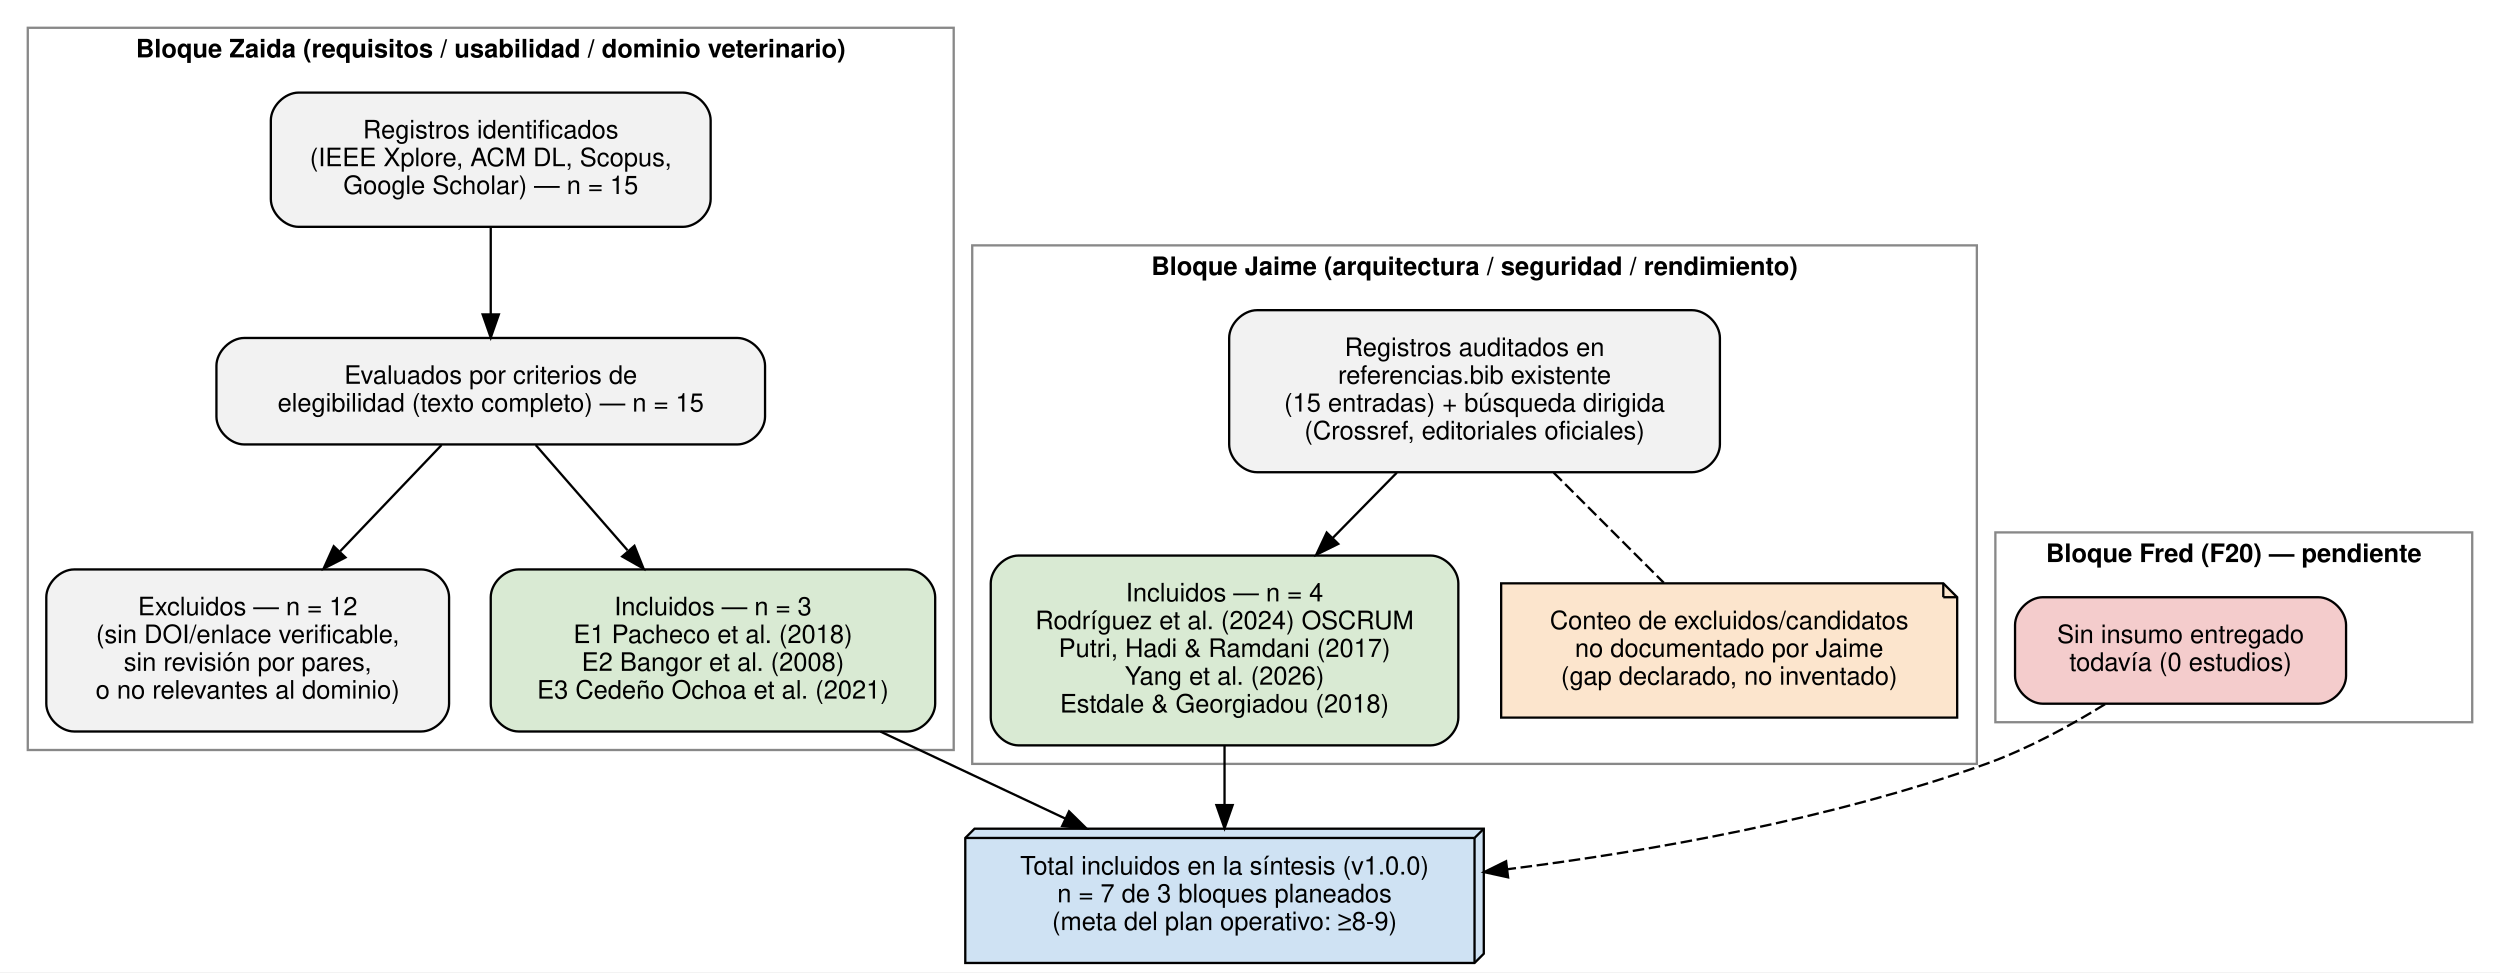
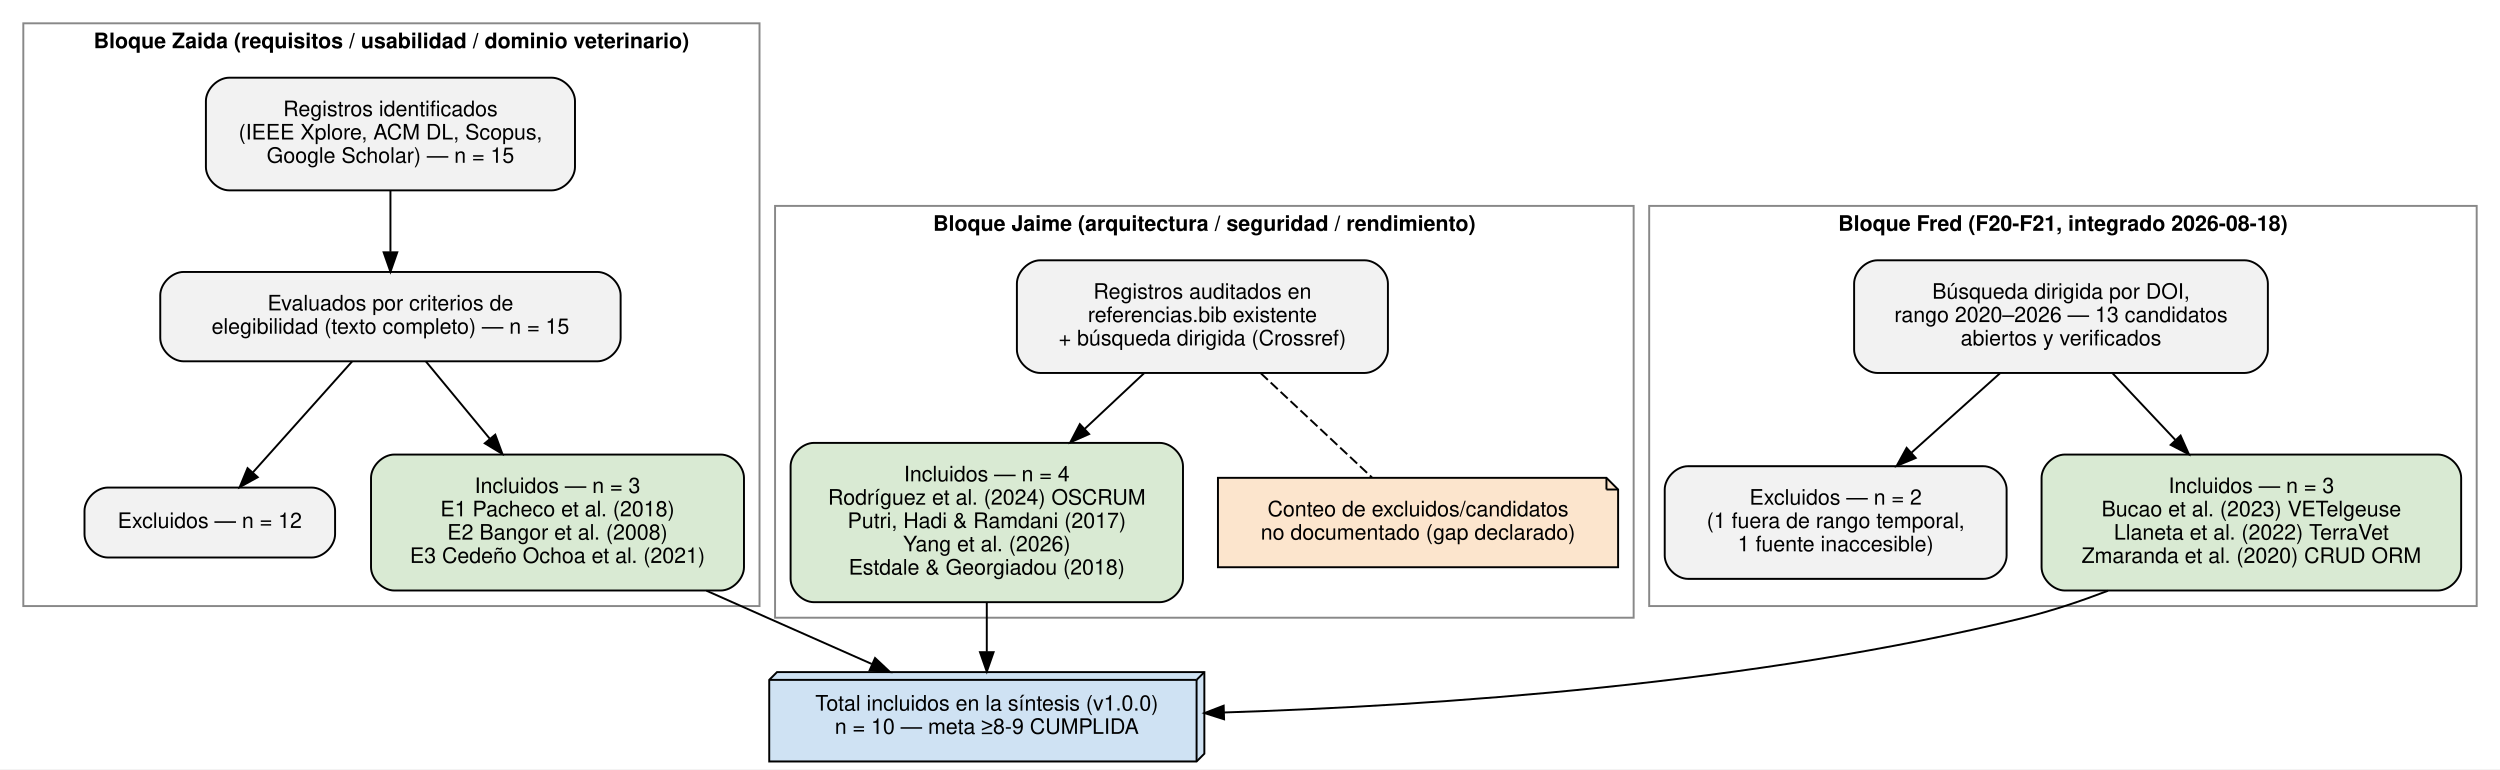
- <svg xmlns="http://www.w3.org/2000/svg" width="1080pt" height="420pt" viewBox="0.00 0.00 1080.00 420.00">
-   <g id="graph0" class="graph" transform="scale(1 1) rotate(0) translate(4 416)">
-     <polygon fill="white" stroke="transparent" points="-4,4 -4,-416 1076,-416 1076,4 -4,4" />
+ <svg xmlns="http://www.w3.org/2000/svg" width="1287pt" height="396pt" viewBox="0.00 0.00 1287.00 396.00">
+   <g id="graph0" class="graph" transform="scale(1 1) rotate(0) translate(4 392)">
+     <polygon fill="white" stroke="transparent" points="-4,4 -4,-392 1283,-392 1283,4 -4,4" />
    <g id="clust1" class="cluster">
-       <polygon fill="none" stroke="#888888" points="8,-92 8,-404 408,-404 408,-92 8,-92" />
-       <text text-anchor="middle" x="208" y="-391.2" font-family="Helvetica,sans-Serif" font-weight="bold" font-size="11.00">Bloque Zaida (requisitos / usabilidad / dominio veterinario)</text>
+       <polygon fill="none" stroke="#888888" points="8,-80 8,-380 387,-380 387,-80 8,-80" />
+       <text text-anchor="middle" x="197.5" y="-367.2" font-family="Helvetica,sans-Serif" font-weight="bold" font-size="11.00">Bloque Zaida (requisitos / usabilidad / dominio veterinario)</text>
    </g>
    <g id="clust2" class="cluster">
-       <polygon fill="none" stroke="#888888" points="416,-86 416,-310 850,-310 850,-86 416,-86" />
-       <text text-anchor="middle" x="633" y="-297.2" font-family="Helvetica,sans-Serif" font-weight="bold" font-size="11.00">Bloque Jaime (arquitectura / seguridad / rendimiento)</text>
+       <polygon fill="none" stroke="#888888" points="395,-74 395,-286 837,-286 837,-74 395,-74" />
+       <text text-anchor="middle" x="616" y="-273.2" font-family="Helvetica,sans-Serif" font-weight="bold" font-size="11.00">Bloque Jaime (arquitectura / seguridad / rendimiento)</text>
    </g>
    <g id="clust3" class="cluster">
-       <polygon fill="none" stroke="#888888" points="858,-104 858,-186 1064,-186 1064,-104 858,-104" />
-       <text text-anchor="middle" x="961" y="-173.2" font-family="Helvetica,sans-Serif" font-weight="bold" font-size="11.00">Bloque Fred (F20) — pendiente</text>
+       <polygon fill="none" stroke="#888888" points="845,-80 845,-286 1271,-286 1271,-80 845,-80" />
+       <text text-anchor="middle" x="1058" y="-273.2" font-family="Helvetica,sans-Serif" font-weight="bold" font-size="11.00">Bloque Fred (F20-F21, integrado 2026-08-18)</text>
    </g>
    <g id="node1" class="node">
-       <path fill="#f2f2f2" stroke="black" d="M291,-376C291,-376 125,-376 125,-376 119,-376 113,-370 113,-364 113,-364 113,-330 113,-330 113,-324 119,-318 125,-318 125,-318 291,-318 291,-318 297,-318 303,-324 303,-330 303,-330 303,-364 303,-364 303,-370 297,-376 291,-376" />
-       <text text-anchor="middle" x="208" y="-356.2" font-family="Helvetica,sans-Serif" font-size="11.00">Registros identificados</text>
-       <text text-anchor="middle" x="208" y="-344.2" font-family="Helvetica,sans-Serif" font-size="11.00">(IEEE Xplore, ACM DL, Scopus,</text>
-       <text text-anchor="middle" x="208" y="-332.2" font-family="Helvetica,sans-Serif" font-size="11.00">Google Scholar) — n = 15</text>
+       <path fill="#f2f2f2" stroke="black" d="M280,-352C280,-352 114,-352 114,-352 108,-352 102,-346 102,-340 102,-340 102,-306 102,-306 102,-300 108,-294 114,-294 114,-294 280,-294 280,-294 286,-294 292,-300 292,-306 292,-306 292,-340 292,-340 292,-346 286,-352 280,-352" />
+       <text text-anchor="middle" x="197" y="-332.2" font-family="Helvetica,sans-Serif" font-size="11.00">Registros identificados</text>
+       <text text-anchor="middle" x="197" y="-320.2" font-family="Helvetica,sans-Serif" font-size="11.00">(IEEE Xplore, ACM DL, Scopus,</text>
+       <text text-anchor="middle" x="197" y="-308.2" font-family="Helvetica,sans-Serif" font-size="11.00">Google Scholar) — n = 15</text>
    </g>
    <g id="node2" class="node">
-       <path fill="#f2f2f2" stroke="black" d="M314.5,-270C314.5,-270 101.5,-270 101.5,-270 95.5,-270 89.5,-264 89.5,-258 89.5,-258 89.5,-236 89.5,-236 89.5,-230 95.5,-224 101.5,-224 101.5,-224 314.5,-224 314.5,-224 320.5,-224 326.5,-230 326.5,-236 326.5,-236 326.5,-258 326.5,-258 326.5,-264 320.5,-270 314.5,-270" />
-       <text text-anchor="middle" x="208" y="-250.2" font-family="Helvetica,sans-Serif" font-size="11.00">Evaluados por criterios de</text>
-       <text text-anchor="middle" x="208" y="-238.2" font-family="Helvetica,sans-Serif" font-size="11.00">elegibilidad (texto completo) — n = 15</text>
+       <path fill="#f2f2f2" stroke="black" d="M303.5,-252C303.5,-252 90.5,-252 90.5,-252 84.5,-252 78.5,-246 78.5,-240 78.5,-240 78.5,-218 78.5,-218 78.5,-212 84.5,-206 90.5,-206 90.5,-206 303.5,-206 303.5,-206 309.5,-206 315.5,-212 315.5,-218 315.5,-218 315.5,-240 315.5,-240 315.5,-246 309.5,-252 303.5,-252" />
+       <text text-anchor="middle" x="197" y="-232.2" font-family="Helvetica,sans-Serif" font-size="11.00">Evaluados por criterios de</text>
+       <text text-anchor="middle" x="197" y="-220.2" font-family="Helvetica,sans-Serif" font-size="11.00">elegibilidad (texto completo) — n = 15</text>
    </g>
    <g id="edge1" class="edge">
-       <path fill="none" stroke="black" d="M208,-317.92C208,-306.19 208,-292.5 208,-280.36" />
-       <polygon fill="black" stroke="black" points="211.5,-280.17 208,-270.17 204.5,-280.17 211.5,-280.17" />
+       <path fill="none" stroke="black" d="M197,-293.9C197,-283.94 197,-272.65 197,-262.36" />
+       <polygon fill="black" stroke="black" points="200.5,-262.1 197,-252.1 193.5,-262.1 200.5,-262.1" />
    </g>
    <g id="node3" class="node">
-       <path fill="#f2f2f2" stroke="black" d="M178,-170C178,-170 28,-170 28,-170 22,-170 16,-164 16,-158 16,-158 16,-112 16,-112 16,-106 22,-100 28,-100 28,-100 178,-100 178,-100 184,-100 190,-106 190,-112 190,-112 190,-158 190,-158 190,-164 184,-170 178,-170" />
-       <text text-anchor="middle" x="103" y="-150.2" font-family="Helvetica,sans-Serif" font-size="11.00">Excluidos — n = 12</text>
-       <text text-anchor="middle" x="103" y="-138.2" font-family="Helvetica,sans-Serif" font-size="11.00">(sin DOI/enlace verificable,</text>
-       <text text-anchor="middle" x="103" y="-126.2" font-family="Helvetica,sans-Serif" font-size="11.00">sin revisión por pares,</text>
-       <text text-anchor="middle" x="103" y="-114.2" font-family="Helvetica,sans-Serif" font-size="11.00">o no relevantes al dominio)</text>
+       <path fill="#f2f2f2" stroke="black" d="M156.5,-141C156.5,-141 51.5,-141 51.5,-141 45.5,-141 39.5,-135 39.5,-129 39.5,-129 39.5,-117 39.5,-117 39.5,-111 45.5,-105 51.5,-105 51.5,-105 156.5,-105 156.5,-105 162.5,-105 168.5,-111 168.5,-117 168.5,-117 168.5,-129 168.5,-129 168.5,-135 162.5,-141 156.5,-141" />
+       <text text-anchor="middle" x="104" y="-120.2" font-family="Helvetica,sans-Serif" font-size="11.00">Excluidos — n = 12</text>
    </g>
    <g id="edge2" class="edge">
-       <path fill="none" stroke="black" d="M186.75,-223.74C174.19,-210.58 157.87,-193.48 142.97,-177.88" />
-       <polygon fill="black" stroke="black" points="145.24,-175.18 135.8,-170.36 140.17,-180.01 145.24,-175.18" />
+       <path fill="none" stroke="black" d="M177.28,-205.94C162.3,-189.19 141.69,-166.15 126.14,-148.76" />
+       <polygon fill="black" stroke="black" points="128.67,-146.34 119.4,-141.22 123.45,-151 128.67,-146.34" />
    </g>
    <g id="node4" class="node">
-       <path fill="#d9ead3" stroke="black" d="M388,-170C388,-170 220,-170 220,-170 214,-170 208,-164 208,-158 208,-158 208,-112 208,-112 208,-106 214,-100 220,-100 220,-100 388,-100 388,-100 394,-100 400,-106 400,-112 400,-112 400,-158 400,-158 400,-164 394,-170 388,-170" />
-       <text text-anchor="middle" x="304" y="-150.2" font-family="Helvetica,sans-Serif" font-size="11.00">Incluidos — n = 3</text>
-       <text text-anchor="middle" x="304" y="-138.2" font-family="Helvetica,sans-Serif" font-size="11.00">E1 Pacheco et al. (2018)</text>
-       <text text-anchor="middle" x="304" y="-126.2" font-family="Helvetica,sans-Serif" font-size="11.00">E2 Bangor et al. (2008)</text>
-       <text text-anchor="middle" x="304" y="-114.2" font-family="Helvetica,sans-Serif" font-size="11.00">E3 Cedeño Ochoa et al. (2021)</text>
+       <path fill="#d9ead3" stroke="black" d="M367,-158C367,-158 199,-158 199,-158 193,-158 187,-152 187,-146 187,-146 187,-100 187,-100 187,-94 193,-88 199,-88 199,-88 367,-88 367,-88 373,-88 379,-94 379,-100 379,-100 379,-146 379,-146 379,-152 373,-158 367,-158" />
+       <text text-anchor="middle" x="283" y="-138.2" font-family="Helvetica,sans-Serif" font-size="11.00">Incluidos — n = 3</text>
+       <text text-anchor="middle" x="283" y="-126.2" font-family="Helvetica,sans-Serif" font-size="11.00">E1 Pacheco et al. (2018)</text>
+       <text text-anchor="middle" x="283" y="-114.2" font-family="Helvetica,sans-Serif" font-size="11.00">E2 Bangor et al. (2008)</text>
+       <text text-anchor="middle" x="283" y="-102.2" font-family="Helvetica,sans-Serif" font-size="11.00">E3 Cedeño Ochoa et al. (2021)</text>
    </g>
    <g id="edge3" class="edge">
-       <path fill="none" stroke="black" d="M227.43,-223.74C238.81,-210.7 253.57,-193.79 267.08,-178.3" />
-       <polygon fill="black" stroke="black" points="270.07,-180.2 274.01,-170.36 264.8,-175.59 270.07,-180.2" />
+       <path fill="none" stroke="black" d="M215.24,-205.94C224.8,-194.38 236.84,-179.82 248.11,-166.19" />
+       <polygon fill="black" stroke="black" points="250.96,-168.24 254.63,-158.31 245.56,-163.78 250.96,-168.24" />
+     </g>
+     <g id="node11" class="node">
+       <polygon fill="#cfe2f3" stroke="black" points="616,-46 396,-46 392,-42 392,0 612,0 616,-4 616,-46" />
+       <polyline fill="none" stroke="black" points="612,-42 392,-42 " />
+       <polyline fill="none" stroke="black" points="612,-42 612,0 " />
+       <polyline fill="none" stroke="black" points="612,-42 616,-46 " />
+       <text text-anchor="middle" x="504" y="-26.2" font-family="Helvetica,sans-Serif" font-size="11.00">Total incluidos en la síntesis (v1.0.0)</text>
+       <text text-anchor="middle" x="504" y="-14.2" font-family="Helvetica,sans-Serif" font-size="11.00">n = 10 — meta ≥8-9 CUMPLIDA</text>
+     </g>
+     <g id="edge8" class="edge">
+       <path fill="none" stroke="black" d="M359.69,-87.9C370.21,-83.22 380.87,-78.49 391,-74 408.46,-66.26 427.44,-57.86 444.77,-50.19" />
+       <polygon fill="black" stroke="black" points="446.48,-53.26 454.21,-46.01 443.65,-46.86 446.48,-53.26" />
+     </g>
+     <g id="node5" class="node">
+       <path fill="#f2f2f2" stroke="black" d="M698.5,-258C698.5,-258 531.5,-258 531.5,-258 525.5,-258 519.5,-252 519.5,-246 519.5,-246 519.5,-212 519.5,-212 519.5,-206 525.5,-200 531.5,-200 531.5,-200 698.5,-200 698.5,-200 704.5,-200 710.5,-206 710.5,-212 710.5,-212 710.5,-246 710.5,-246 710.5,-252 704.5,-258 698.5,-258" />
+       <text text-anchor="middle" x="615" y="-238.2" font-family="Helvetica,sans-Serif" font-size="11.00">Registros auditados en</text>
+       <text text-anchor="middle" x="615" y="-226.2" font-family="Helvetica,sans-Serif" font-size="11.00">referencias.bib existente</text>
+       <text text-anchor="middle" x="615" y="-214.2" font-family="Helvetica,sans-Serif" font-size="11.00">+ búsqueda dirigida (Crossref)</text>
+     </g>
+     <g id="node6" class="node">
+       <path fill="#d9ead3" stroke="black" d="M593,-164C593,-164 415,-164 415,-164 409,-164 403,-158 403,-152 403,-152 403,-94 403,-94 403,-88 409,-82 415,-82 415,-82 593,-82 593,-82 599,-82 605,-88 605,-94 605,-94 605,-152 605,-152 605,-158 599,-164 593,-164" />
+       <text text-anchor="middle" x="504" y="-144.2" font-family="Helvetica,sans-Serif" font-size="11.00">Incluidos — n = 4</text>
+       <text text-anchor="middle" x="504" y="-132.2" font-family="Helvetica,sans-Serif" font-size="11.00">Rodríguez et al. (2024) OSCRUM</text>
+       <text text-anchor="middle" x="504" y="-120.2" font-family="Helvetica,sans-Serif" font-size="11.00">Putri, Hadi &amp; Ramdani (2017)</text>
+       <text text-anchor="middle" x="504" y="-108.2" font-family="Helvetica,sans-Serif" font-size="11.00">Yang et al. (2026)</text>
+       <text text-anchor="middle" x="504" y="-96.2" font-family="Helvetica,sans-Serif" font-size="11.00">Estdale &amp; Georgiadou (2018)</text>
+     </g>
+     <g id="edge4" class="edge">
+       <path fill="none" stroke="black" d="M584.96,-199.86C575.56,-191.05 564.91,-181.07 554.5,-171.31" />
+       <polygon fill="black" stroke="black" points="556.67,-168.55 546.98,-164.27 551.89,-173.66 556.67,-168.55" />
+     </g>
+     <g id="node7" class="node">
+       <polygon fill="#fce5cd" stroke="black" points="823,-146 623,-146 623,-100 829,-100 829,-140 823,-146" />
+       <polyline fill="none" stroke="black" points="823,-146 823,-140 " />
+       <polyline fill="none" stroke="black" points="829,-140 823,-140 " />
+       <text text-anchor="middle" x="726" y="-126.2" font-family="Helvetica,sans-Serif" font-size="11.00">Conteo de excluidos/candidatos</text>
+       <text text-anchor="middle" x="726" y="-114.2" font-family="Helvetica,sans-Serif" font-size="11.00">no documentado (gap declarado)</text>
+     </g>
+     <g id="edge5" class="edge">
+       <path fill="none" stroke="black" stroke-dasharray="5,2" d="M645.04,-199.86C663.02,-183.01 685.54,-161.9 702.27,-146.23" />
+     </g>
+     <g id="edge9" class="edge">
+       <path fill="none" stroke="black" d="M504,-81.86C504,-73.4 504,-64.59 504,-56.46" />
+       <polygon fill="black" stroke="black" points="507.5,-56.26 504,-46.26 500.5,-56.26 507.5,-56.26" />
+     </g>
+     <g id="node8" class="node">
+       <path fill="#f2f2f2" stroke="black" d="M1151.5,-258C1151.5,-258 962.5,-258 962.5,-258 956.5,-258 950.5,-252 950.5,-246 950.5,-246 950.5,-212 950.5,-212 950.5,-206 956.5,-200 962.5,-200 962.5,-200 1151.5,-200 1151.5,-200 1157.5,-200 1163.5,-206 1163.5,-212 1163.5,-212 1163.5,-246 1163.5,-246 1163.5,-252 1157.5,-258 1151.5,-258" />
+       <text text-anchor="middle" x="1057" y="-238.2" font-family="Helvetica,sans-Serif" font-size="11.00">Búsqueda dirigida por DOI,</text>
+       <text text-anchor="middle" x="1057" y="-226.2" font-family="Helvetica,sans-Serif" font-size="11.00">rango 2020–2026 — 13 candidatos</text>
+       <text text-anchor="middle" x="1057" y="-214.2" font-family="Helvetica,sans-Serif" font-size="11.00">abiertos y verificados</text>
    </g>
    <g id="node9" class="node">
-       <polygon fill="#cfe2f3" stroke="black" points="637,-58 417,-58 413,-54 413,0 633,0 637,-4 637,-58" />
-       <polyline fill="none" stroke="black" points="633,-54 413,-54 " />
-       <polyline fill="none" stroke="black" points="633,-54 633,0 " />
-       <polyline fill="none" stroke="black" points="633,-54 637,-58 " />
-       <text text-anchor="middle" x="525" y="-38.2" font-family="Helvetica,sans-Serif" font-size="11.00">Total incluidos en la síntesis (v1.0.0)</text>
-       <text text-anchor="middle" x="525" y="-26.2" font-family="Helvetica,sans-Serif" font-size="11.00">n = 7 de 3 bloques planeados</text>
-       <text text-anchor="middle" x="525" y="-14.2" font-family="Helvetica,sans-Serif" font-size="11.00">(meta del plan operativo: ≥8-9)</text>
+       <path fill="#f2f2f2" stroke="black" d="M1017,-152C1017,-152 865,-152 865,-152 859,-152 853,-146 853,-140 853,-140 853,-106 853,-106 853,-100 859,-94 865,-94 865,-94 1017,-94 1017,-94 1023,-94 1029,-100 1029,-106 1029,-106 1029,-140 1029,-140 1029,-146 1023,-152 1017,-152" />
+       <text text-anchor="middle" x="941" y="-132.2" font-family="Helvetica,sans-Serif" font-size="11.00">Excluidos — n = 2</text>
+       <text text-anchor="middle" x="941" y="-120.2" font-family="Helvetica,sans-Serif" font-size="11.00">(1 fuera de rango temporal,</text>
+       <text text-anchor="middle" x="941" y="-108.2" font-family="Helvetica,sans-Serif" font-size="11.00">1 fuente inaccesible)</text>
    </g>
    <g id="edge6" class="edge">
-       <path fill="none" stroke="black" d="M376.36,-99.95C402.04,-87.86 430.84,-74.31 456.21,-62.37" />
-       <polygon fill="black" stroke="black" points="457.83,-65.48 465.39,-58.05 454.85,-59.14 457.83,-65.48" />
+       <path fill="none" stroke="black" d="M1025.61,-199.86C1011.55,-187.25 994.84,-172.27 979.99,-158.95" />
+       <polygon fill="black" stroke="black" points="982.2,-156.24 972.42,-152.17 977.53,-161.45 982.2,-156.24" />
    </g>
-     <g id="node5" class="node">
-       <path fill="#f2f2f2" stroke="black" d="M727,-282C727,-282 539,-282 539,-282 533,-282 527,-276 527,-270 527,-270 527,-224 527,-224 527,-218 533,-212 539,-212 539,-212 727,-212 727,-212 733,-212 739,-218 739,-224 739,-224 739,-270 739,-270 739,-276 733,-282 727,-282" />
-       <text text-anchor="middle" x="633" y="-262.2" font-family="Helvetica,sans-Serif" font-size="11.00">Registros auditados en</text>
-       <text text-anchor="middle" x="633" y="-250.2" font-family="Helvetica,sans-Serif" font-size="11.00">referencias.bib existente</text>
-       <text text-anchor="middle" x="633" y="-238.2" font-family="Helvetica,sans-Serif" font-size="11.00">(15 entradas) + búsqueda dirigida</text>
-       <text text-anchor="middle" x="633" y="-226.2" font-family="Helvetica,sans-Serif" font-size="11.00">(Crossref, editoriales oficiales)</text>
-     </g>
-     <g id="node6" class="node">
-       <path fill="#d9ead3" stroke="black" d="M614,-176C614,-176 436,-176 436,-176 430,-176 424,-170 424,-164 424,-164 424,-106 424,-106 424,-100 430,-94 436,-94 436,-94 614,-94 614,-94 620,-94 626,-100 626,-106 626,-106 626,-164 626,-164 626,-170 620,-176 614,-176" />
-       <text text-anchor="middle" x="525" y="-156.2" font-family="Helvetica,sans-Serif" font-size="11.00">Incluidos — n = 4</text>
-       <text text-anchor="middle" x="525" y="-144.2" font-family="Helvetica,sans-Serif" font-size="11.00">Rodríguez et al. (2024) OSCRUM</text>
-       <text text-anchor="middle" x="525" y="-132.2" font-family="Helvetica,sans-Serif" font-size="11.00">Putri, Hadi &amp; Ramdani (2017)</text>
-       <text text-anchor="middle" x="525" y="-120.2" font-family="Helvetica,sans-Serif" font-size="11.00">Yang et al. (2026)</text>
-       <text text-anchor="middle" x="525" y="-108.2" font-family="Helvetica,sans-Serif" font-size="11.00">Estdale &amp; Georgiadou (2018)</text>
-     </g>
-     <g id="edge4" class="edge">
-       <path fill="none" stroke="black" d="M599.42,-211.8C590.64,-202.85 581.01,-193.05 571.68,-183.54" />
-       <polygon fill="black" stroke="black" points="574.12,-181.04 564.62,-176.35 569.13,-185.94 574.12,-181.04" />
-     </g>
-     <g id="node7" class="node">
-       <polygon fill="#fce5cd" stroke="black" points="835.5,-164 644.5,-164 644.5,-106 841.5,-106 841.5,-158 835.5,-164" />
-       <polyline fill="none" stroke="black" points="835.5,-164 835.5,-158 " />
-       <polyline fill="none" stroke="black" points="841.5,-158 835.5,-158 " />
-       <text text-anchor="middle" x="743" y="-144.2" font-family="Helvetica,sans-Serif" font-size="11.00">Conteo de excluidos/candidatos</text>
-       <text text-anchor="middle" x="743" y="-132.2" font-family="Helvetica,sans-Serif" font-size="11.00">no documentado por Jaime</text>
-       <text text-anchor="middle" x="743" y="-120.2" font-family="Helvetica,sans-Serif" font-size="11.00">(gap declarado, no inventado)</text>
-     </g>
-     <g id="edge5" class="edge">
-       <path fill="none" stroke="black" stroke-dasharray="5,2" d="M667.2,-211.8C682.46,-196.54 700.23,-178.77 714.73,-164.27" />
+     <g id="node10" class="node">
+       <path fill="#d9ead3" stroke="black" d="M1251,-158C1251,-158 1059,-158 1059,-158 1053,-158 1047,-152 1047,-146 1047,-146 1047,-100 1047,-100 1047,-94 1053,-88 1059,-88 1059,-88 1251,-88 1251,-88 1257,-88 1263,-94 1263,-100 1263,-100 1263,-146 1263,-146 1263,-152 1257,-158 1251,-158" />
+       <text text-anchor="middle" x="1155" y="-138.2" font-family="Helvetica,sans-Serif" font-size="11.00">Incluidos — n = 3</text>
+       <text text-anchor="middle" x="1155" y="-126.2" font-family="Helvetica,sans-Serif" font-size="11.00">Bucao et al. (2023) VETelgeuse</text>
+       <text text-anchor="middle" x="1155" y="-114.2" font-family="Helvetica,sans-Serif" font-size="11.00">Llaneta et al. (2022) TerraVet</text>
+       <text text-anchor="middle" x="1155" y="-102.2" font-family="Helvetica,sans-Serif" font-size="11.00">Zmaranda et al. (2020) CRUD ORM</text>
    </g>
    <g id="edge7" class="edge">
-       <path fill="none" stroke="black" d="M525,-93.79C525,-85.43 525,-76.64 525,-68.35" />
-       <polygon fill="black" stroke="black" points="528.5,-68.19 525,-58.19 521.5,-68.19 528.5,-68.19" />
+       <path fill="none" stroke="black" d="M1083.52,-199.86C1093.47,-189.3 1105,-177.06 1115.86,-165.54" />
+       <polygon fill="black" stroke="black" points="1118.56,-167.77 1122.87,-158.1 1113.47,-162.97 1118.56,-167.77" />
    </g>
-     <g id="node8" class="node">
-       <path fill="#f4cccc" stroke="black" d="M997.5,-158C997.5,-158 878.5,-158 878.5,-158 872.5,-158 866.5,-152 866.5,-146 866.5,-146 866.5,-124 866.5,-124 866.5,-118 872.5,-112 878.5,-112 878.5,-112 997.5,-112 997.5,-112 1003.5,-112 1009.5,-118 1009.5,-124 1009.5,-124 1009.5,-146 1009.5,-146 1009.5,-152 1003.5,-158 997.5,-158" />
-       <text text-anchor="middle" x="938" y="-138.2" font-family="Helvetica,sans-Serif" font-size="11.00">Sin insumo entregado</text>
-       <text text-anchor="middle" x="938" y="-126.2" font-family="Helvetica,sans-Serif" font-size="11.00">todavía (0 estudios)</text>
-     </g>
-     <g id="edge8" class="edge">
-       <path fill="none" stroke="black" stroke-dasharray="5,2" d="M905.38,-111.79C890.33,-102.5 871.87,-92.4 854,-86 787.72,-62.27 710.25,-48.45 647.14,-40.48" />
-       <polygon fill="black" stroke="black" points="647.49,-36.99 637.13,-39.25 646.63,-43.94 647.49,-36.99" />
+     <g id="edge10" class="edge">
+       <path fill="none" stroke="black" d="M1081.2,-87.89C1067.11,-82.48 1052.28,-77.52 1038,-74 899.47,-39.9 735.48,-28.71 626.13,-25.22" />
+       <polygon fill="black" stroke="black" points="626.15,-21.72 616.05,-24.91 625.94,-28.71 626.15,-21.72" />
    </g>
  </g>
</svg>
